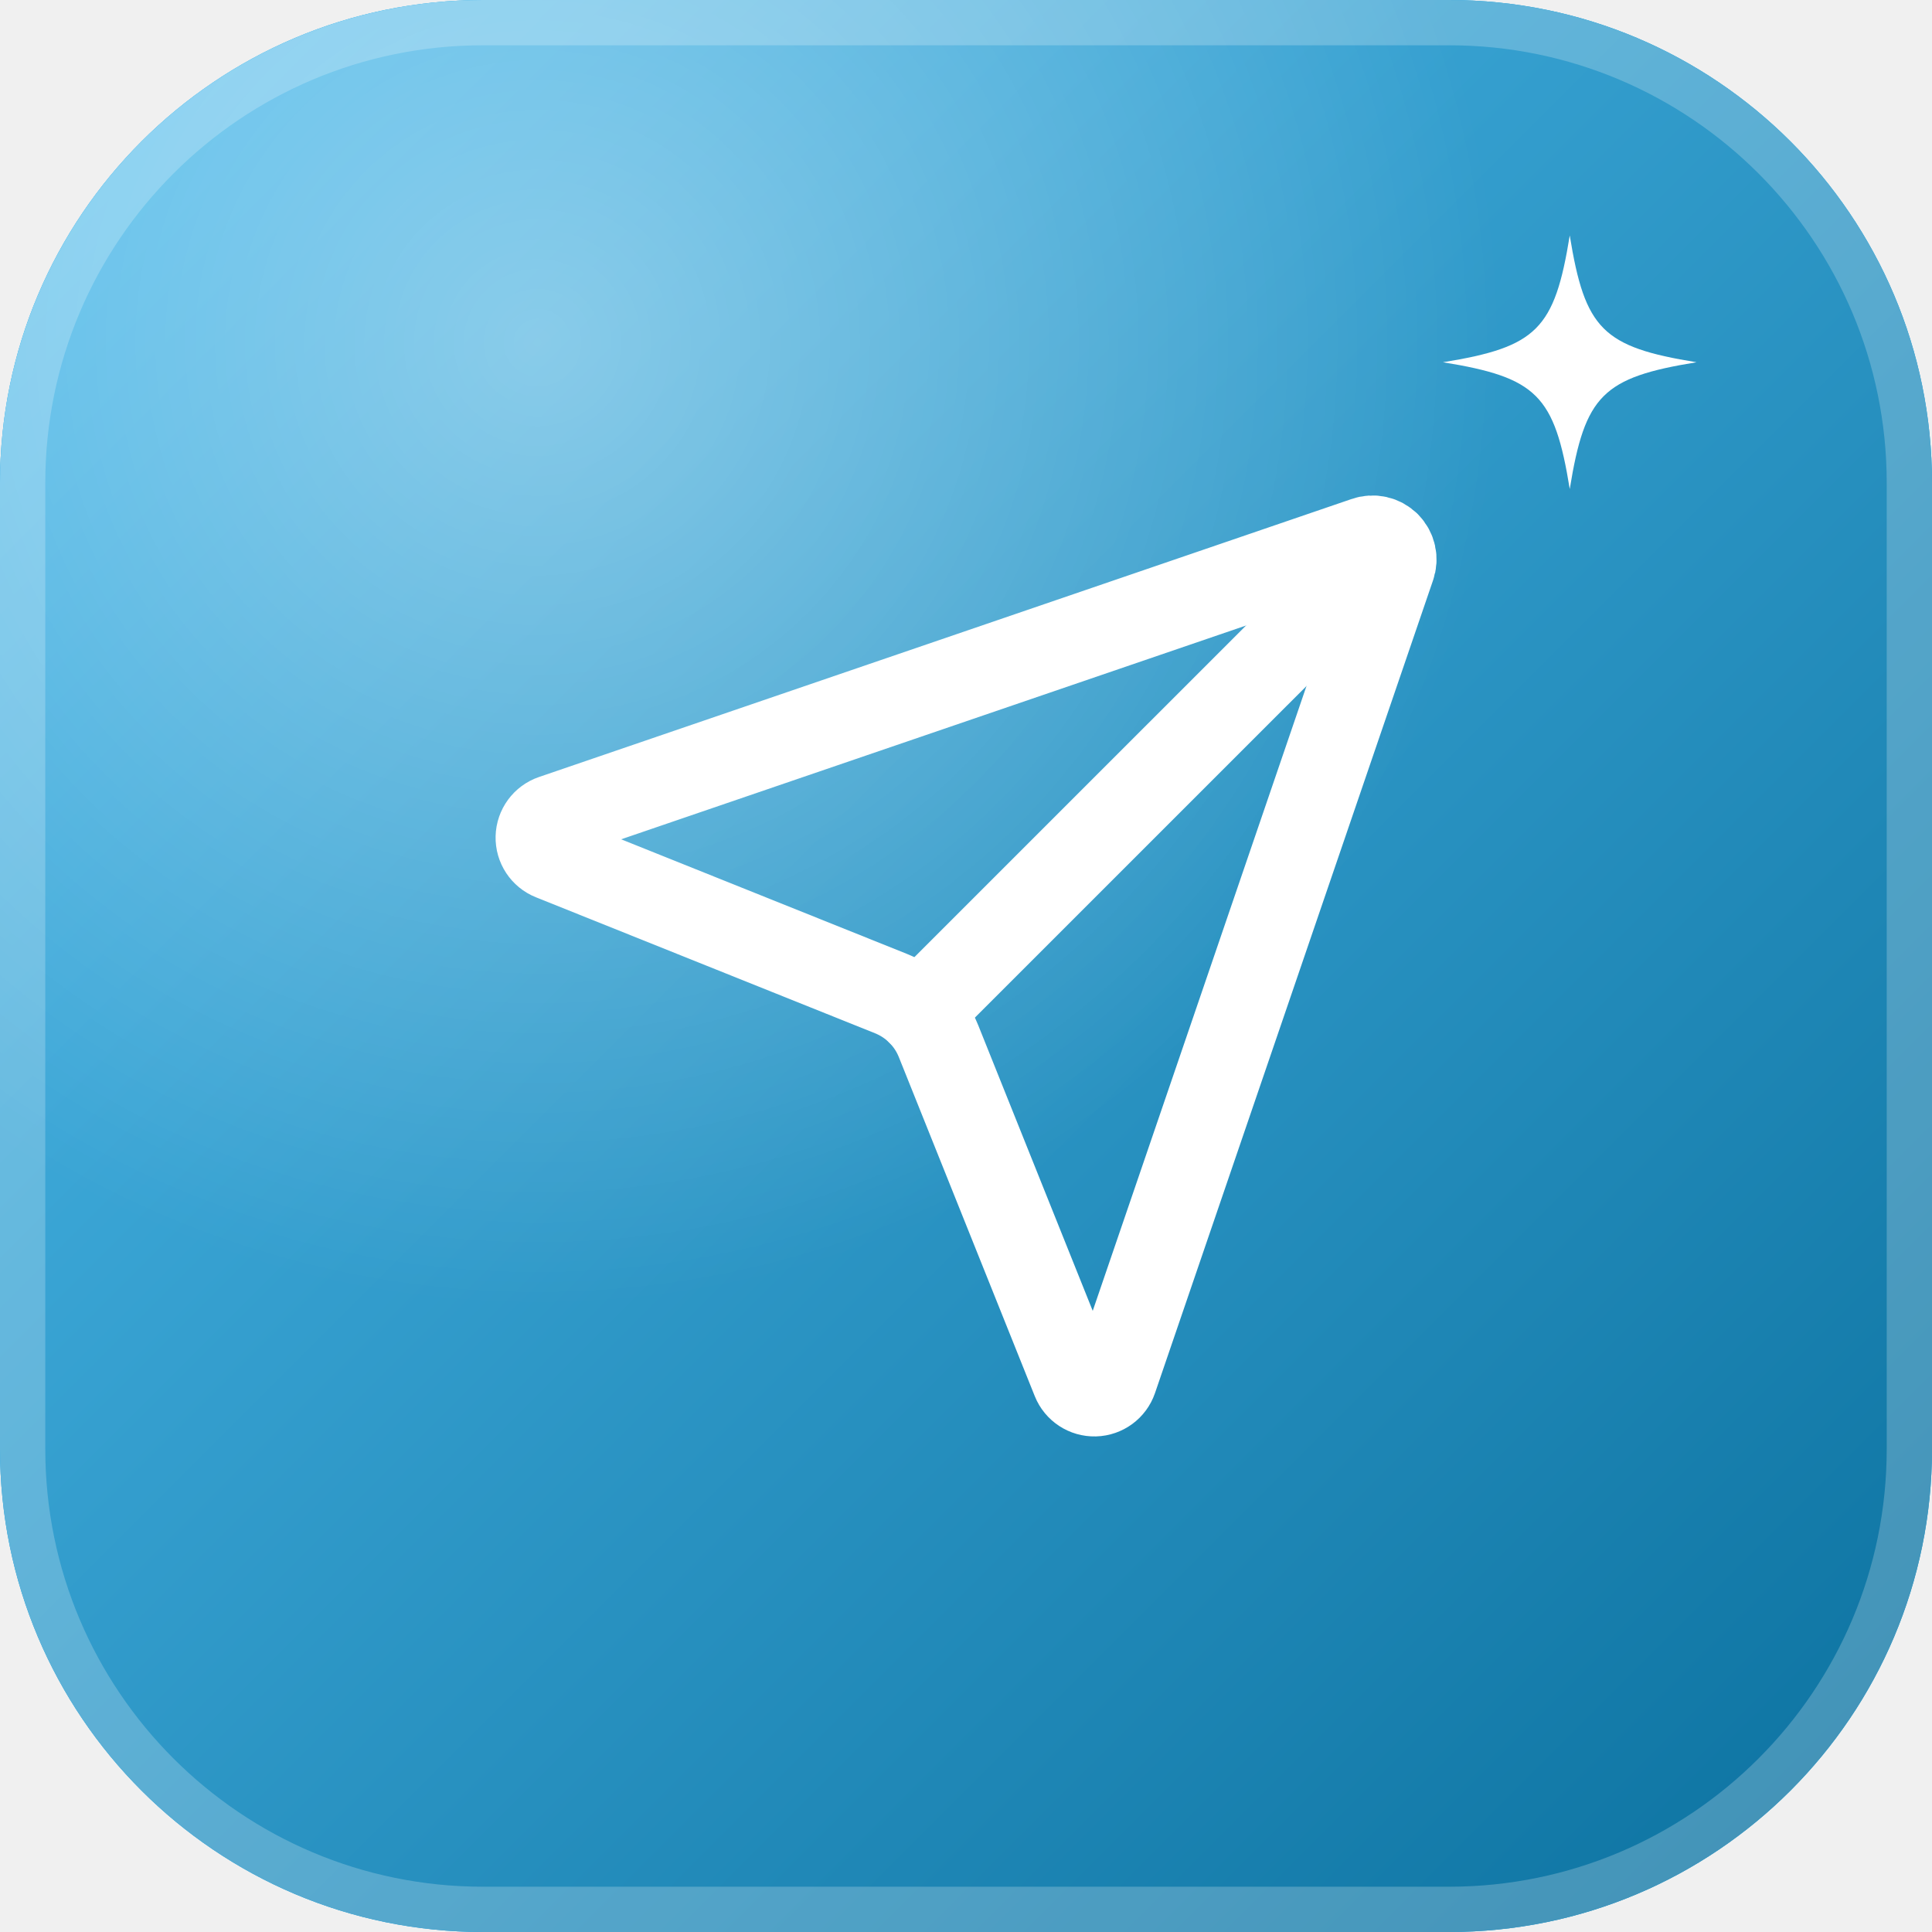
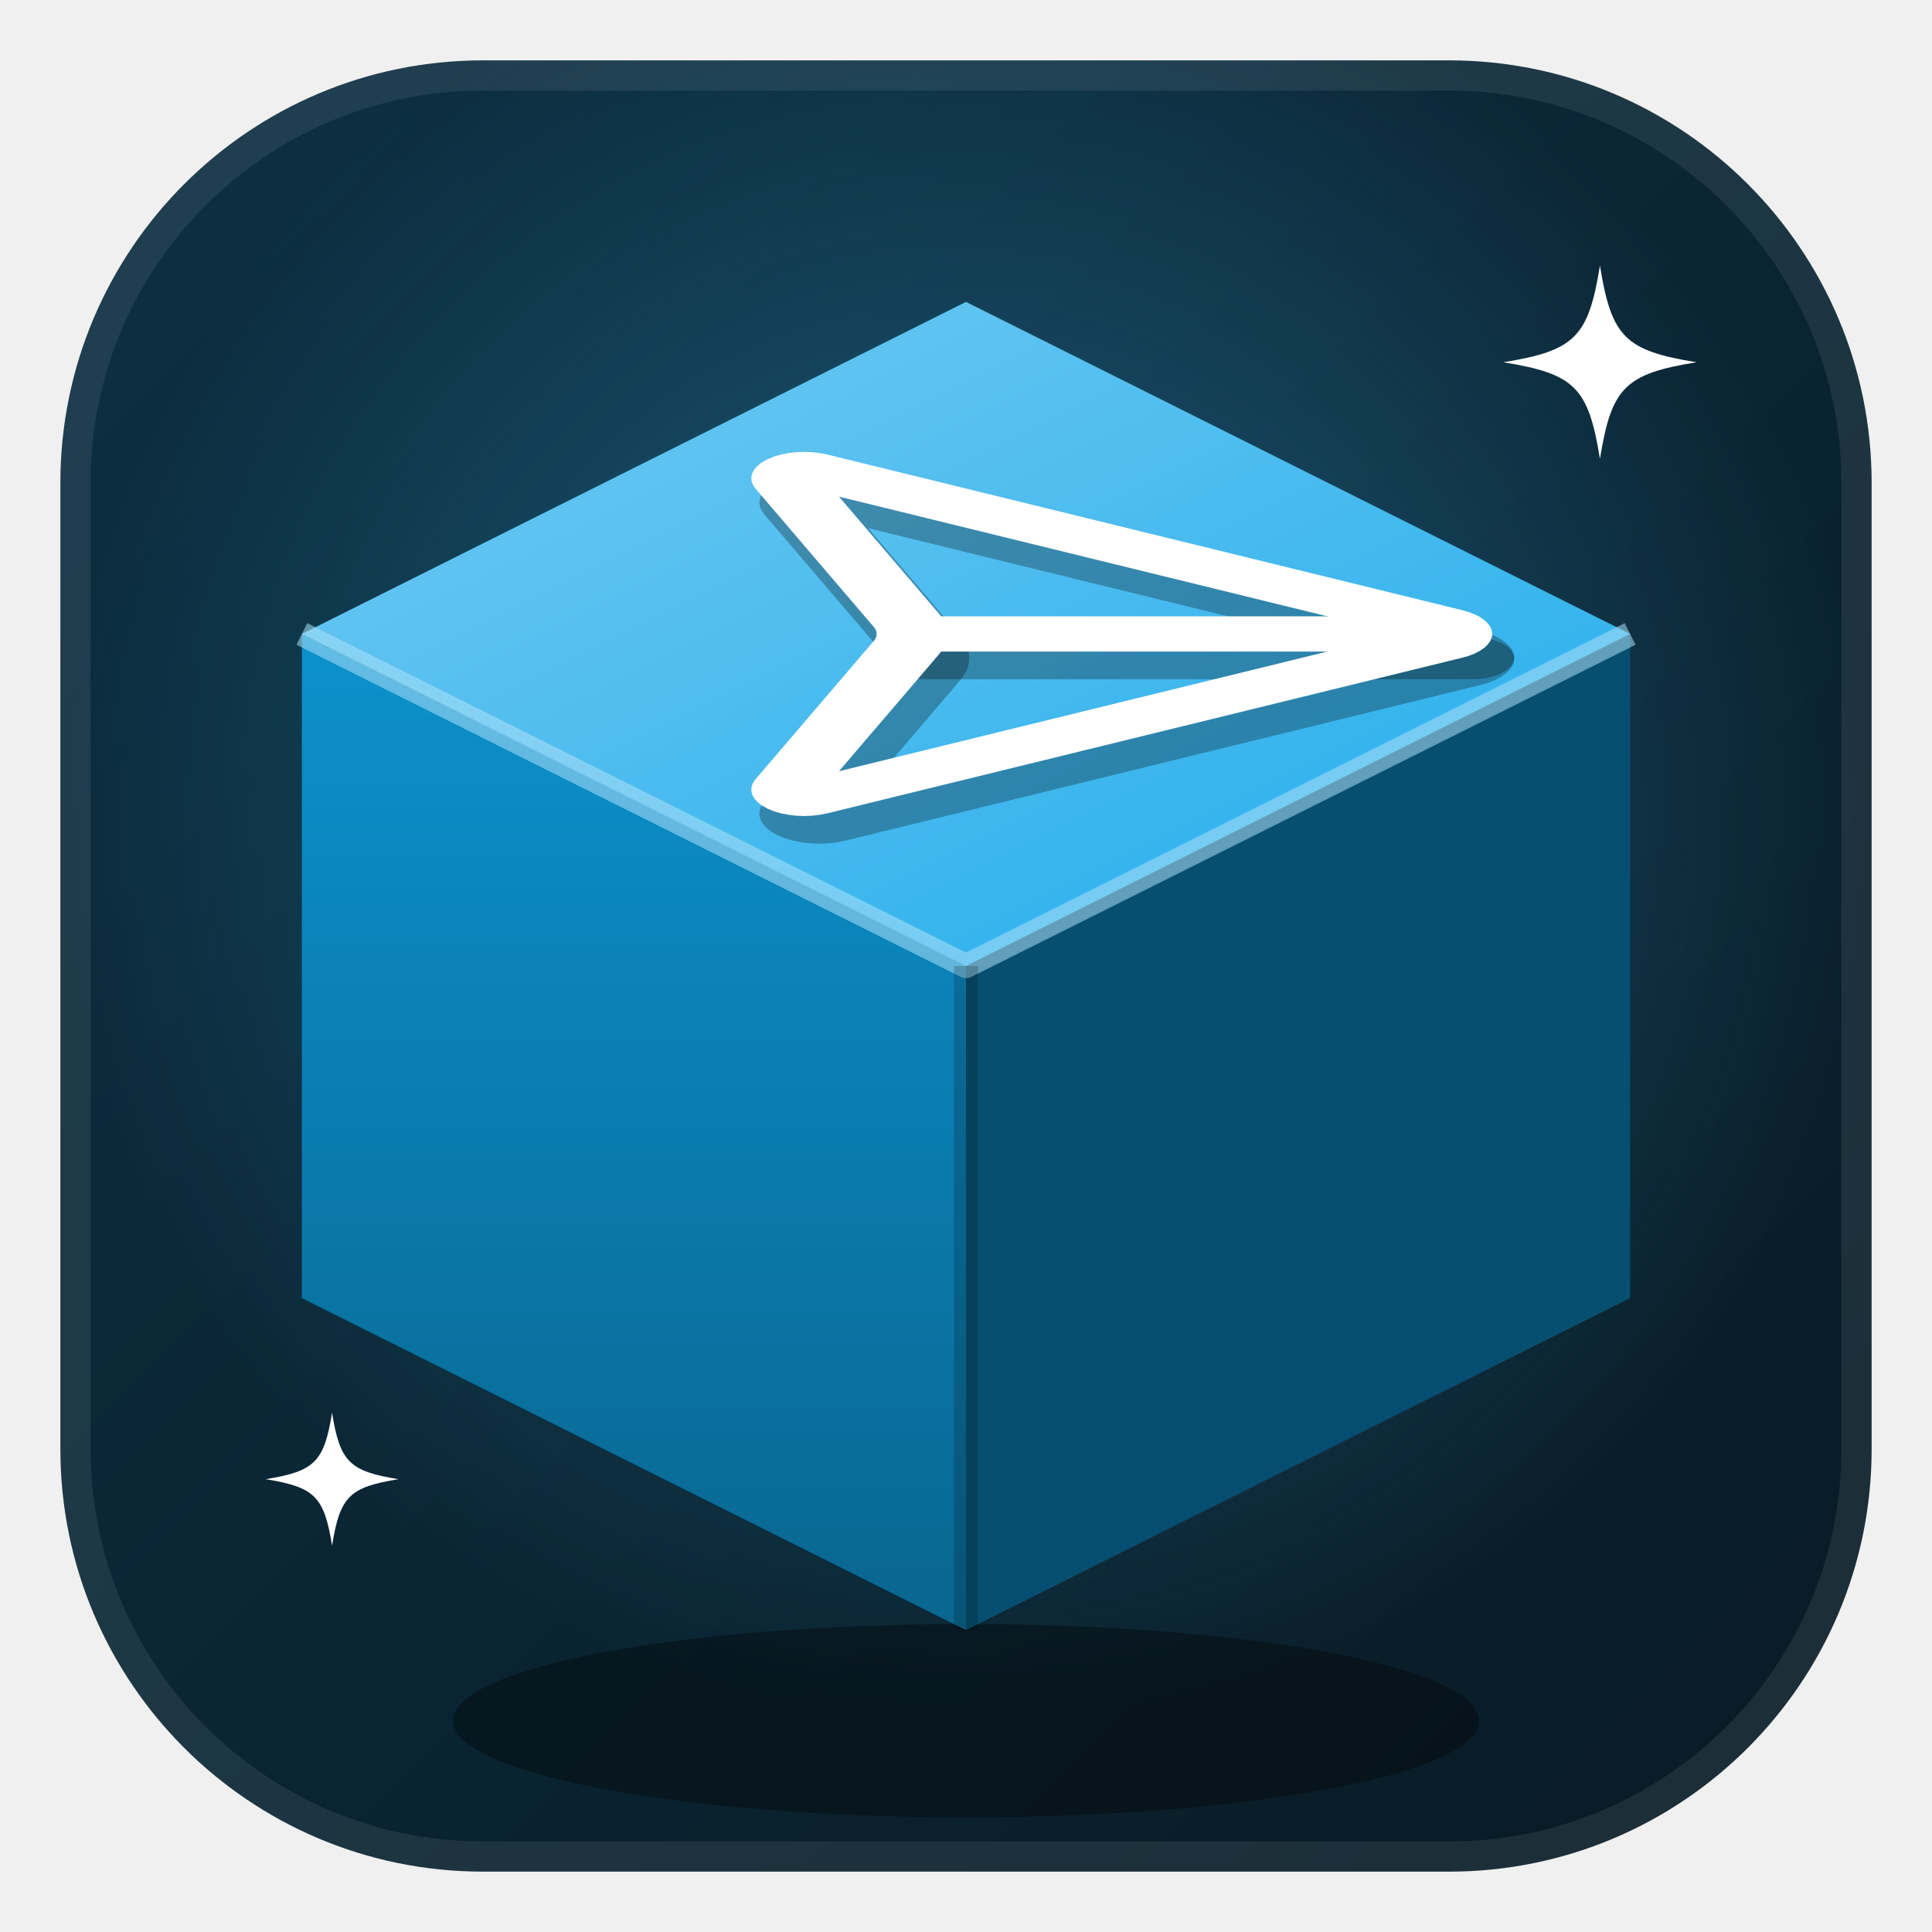
<svg xmlns="http://www.w3.org/2000/svg" viewBox="0 0 64 64" role="img" aria-hidden="true">
  <defs>
-     <linearGradient id="t" x1="0" y1="0" x2="1" y2="1">
-       <stop offset="0" stop-color="#51beef" />
-       <stop offset="1" stop-color="#0a709e" />
+     <linearGradient id="bg" x1="0" y1="0" x2="1" y2="1">
+       <stop offset="0" stop-color="#0c3043" />
+       <stop offset="1" stop-color="#091a24" />
    </linearGradient>
-     <radialGradient id="h" cx=".28" cy=".18" r=".9">
-       <stop offset="0" stop-color="#ffffff" stop-opacity=".38" />
-       <stop offset=".55" stop-color="#ffffff" stop-opacity="0" />
+     <radialGradient id="halo" cx=".5" cy=".42" r=".5">
+       <stop offset="0" stop-color="#3eb7ed" stop-opacity=".38" />
+       <stop offset="1" stop-color="#3eb7ed" stop-opacity="0" />
    </radialGradient>
+     <linearGradient id="it" x1="0" y1="0" x2="1" y2="1">
+       <stop offset="0" stop-color="#73cbf2" />
+       <stop offset="1" stop-color="#21aceb" />
+     </linearGradient>
+     <linearGradient id="il" x1="0" y1="0" x2="0" y2="1">
+       <stop offset="0" stop-color="#0c91cd" />
+       <stop offset="1" stop-color="#096690" />
+     </linearGradient>
+     <linearGradient id="ish" x1="0" y1="0" x2="1" y2="0">
+       <stop offset="0" stop-color="#fff" stop-opacity="0" />
+       <stop offset=".5" stop-color="#fff" stop-opacity=".55" />
+       <stop offset="1" stop-color="#fff" stop-opacity="0" />
+     </linearGradient>
+     <clipPath id="ic">
+       <path d="M32 10 L54 21 L32 32 L10 21 Z" />
+     </clipPath>
  </defs>
-   <style>.g,.o,.w,.s{transform-box:fill-box;transform-origin:50% 50%}@keyframes m{0%,100%{transform:translateY(0)}50%{transform:translateY(-1.6px)}}.g{animation:m 3.2s ease-in-out infinite}@keyframes s{0%,100%{opacity:.35;transform:scale(.55) rotate(0)}50%{opacity:1;transform:scale(1) rotate(45deg)}}.s{animation:s 3s ease-in-out infinite}@media (prefers-reduced-motion:reduce){.g,.o,.w,.s,.g path,.g polyline{animation:none!important}}</style>
-   <rect width="64" height="64" rx="16" fill="#0ea5e9" />
-   <rect width="64" height="64" rx="16" fill="url(#t)" />
-   <rect width="64" height="64" rx="16" fill="url(#h)" />
-   <rect x=".75" y=".75" width="62.5" height="62.5" rx="15.25" fill="none" stroke="#ffffff" stroke-opacity=".22" stroke-width="1.5" />
-   <g transform="translate(15 15) scale(1.4167)">
-     <g class="g" fill="none" stroke="#ffffff" stroke-width="2" stroke-linecap="round" stroke-linejoin="round">
+   <style>.ibob,.ishadow{transform-box:fill-box;transform-origin:50% 50%}@keyframes ib{0%,100%{transform:translateY(0)}50%{transform:translateY(-2.2px)}}@keyframes isd{0%,100%{transform:scaleX(1);opacity:.35}50%{transform:scaleX(.86);opacity:.22}}@keyframes is{0%,55%{transform:translateX(0)}100%{transform:translateX(78px)}}@keyframes ig{0%,100%{opacity:.9}50%{opacity:1}}.ibob{animation:ib 4.2s ease-in-out infinite}.ishadow{animation:isd 4.2s ease-in-out infinite}.ishine{animation:is 5.5s ease-in-out infinite}.iglow{animation:ig 4.2s ease-in-out infinite}.sp{transform-box:fill-box;transform-origin:50% 50%;animation:tw 3.2s ease-in-out infinite}@keyframes tw{0%,100%{opacity:.15;transform:scale(.4) rotate(0)}50%{opacity:.95;transform:scale(1) rotate(45deg)}}@media (prefers-reduced-motion:reduce){*{animation:none!important}}</style>
+   <rect x="2" y="2" width="60" height="60" rx="14" fill="url(#bg)" />
+   <rect x="2" y="2" width="60" height="60" rx="14" fill="url(#halo)" />
+   <rect x="2.5" y="2.5" width="59" height="59" rx="13.5" fill="none" stroke="#fff" stroke-opacity=".08" />
+   <g class="ibob">
+     <ellipse cx="32" cy="57" rx="17" ry="3.2" fill="#000" opacity=".35" class="ishadow" />
+     <path d="M10 21 L32 32 V54 L10 43 Z" fill="url(#il)" />
+     <path d="M54 21 L32 32 V54 L54 43 Z" fill="#074f70" />
+     <path d="M32 10 L54 21 L32 32 L10 21 Z" fill="url(#it)" />
+     <path d="M10 21 L32 32 L54 21" fill="none" stroke="#abe0f7" stroke-opacity=".55" stroke-width=".8" stroke-linejoin="round" />
+     <path d="M32 32 V54" stroke="#000" stroke-opacity=".18" stroke-width=".8" />
+     <g clip-path="url(#ic)">
+       <rect class="ishine" x="-14" y="6" width="14" height="30" fill="url(#ish)" transform="skewX(-25)" />
+     </g>
+     <g transform="translate(.5 .8)">
+       <g transform="matrix(0.825 0.4125 -0.825 0.4125 32 11.100)" fill="none" stroke="#000" stroke-opacity=".28" stroke-width="2.4" stroke-linecap="round" stroke-linejoin="round">
+         <path d="M14.536 21.686a.5.5 0 0 0 .937-.024l6.5-19a.496.496 0 0 0-.635-.635l-19 6.5a.5.5 0 0 0-.024.937l7.93 3.18a2 2 0 0 1 1.112 1.11z" />
+         <path d="m21.854 2.147-10.94 10.939" />
+       </g>
+     </g>
+     <g class="iglow" transform="matrix(0.825 0.4125 -0.825 0.4125 32 11.100)" fill="none" stroke="#fff" stroke-width="2" stroke-linecap="round" stroke-linejoin="round">
      <path d="M14.536 21.686a.5.5 0 0 0 .937-.024l6.5-19a.496.496 0 0 0-.635-.635l-19 6.5a.5.5 0 0 0-.024.937l7.93 3.18a2 2 0 0 1 1.112 1.11z" />
      <path d="m21.854 2.147-10.94 10.939" />
    </g>
  </g>
-   <g transform="translate(52 12) scale(.42)">
-     <path class="s" d="M0 -10 C1.2 -2.6 2.6 -1.2 10 0 C2.6 1.2 1.2 2.6 0 10 C-1.2 2.6 -2.6 1.2 -10 0 C-2.6 -1.2 -1.2 -2.6 0 -10Z" fill="#ffffff" />
+   <g transform="translate(53 12) scale(.32)">
+     <path class="sp" d="M0 -10 C1.2 -2.6 2.6 -1.2 10 0 C2.6 1.2 1.2 2.6 0 10 C-1.2 2.6 -2.6 1.2 -10 0 C-2.6 -1.2 -1.2 -2.6 0 -10Z" fill="#fff" />
+   </g>
+   <g transform="translate(11 49) scale(.22)">
+     <path class="sp" style="animation-delay:1.4s" d="M0 -10 C1.2 -2.6 2.6 -1.2 10 0 C2.6 1.2 1.2 2.6 0 10 C-1.2 2.6 -2.6 1.2 -10 0 C-2.6 -1.2 -1.2 -2.6 0 -10Z" fill="#fff" />
  </g>
</svg>
